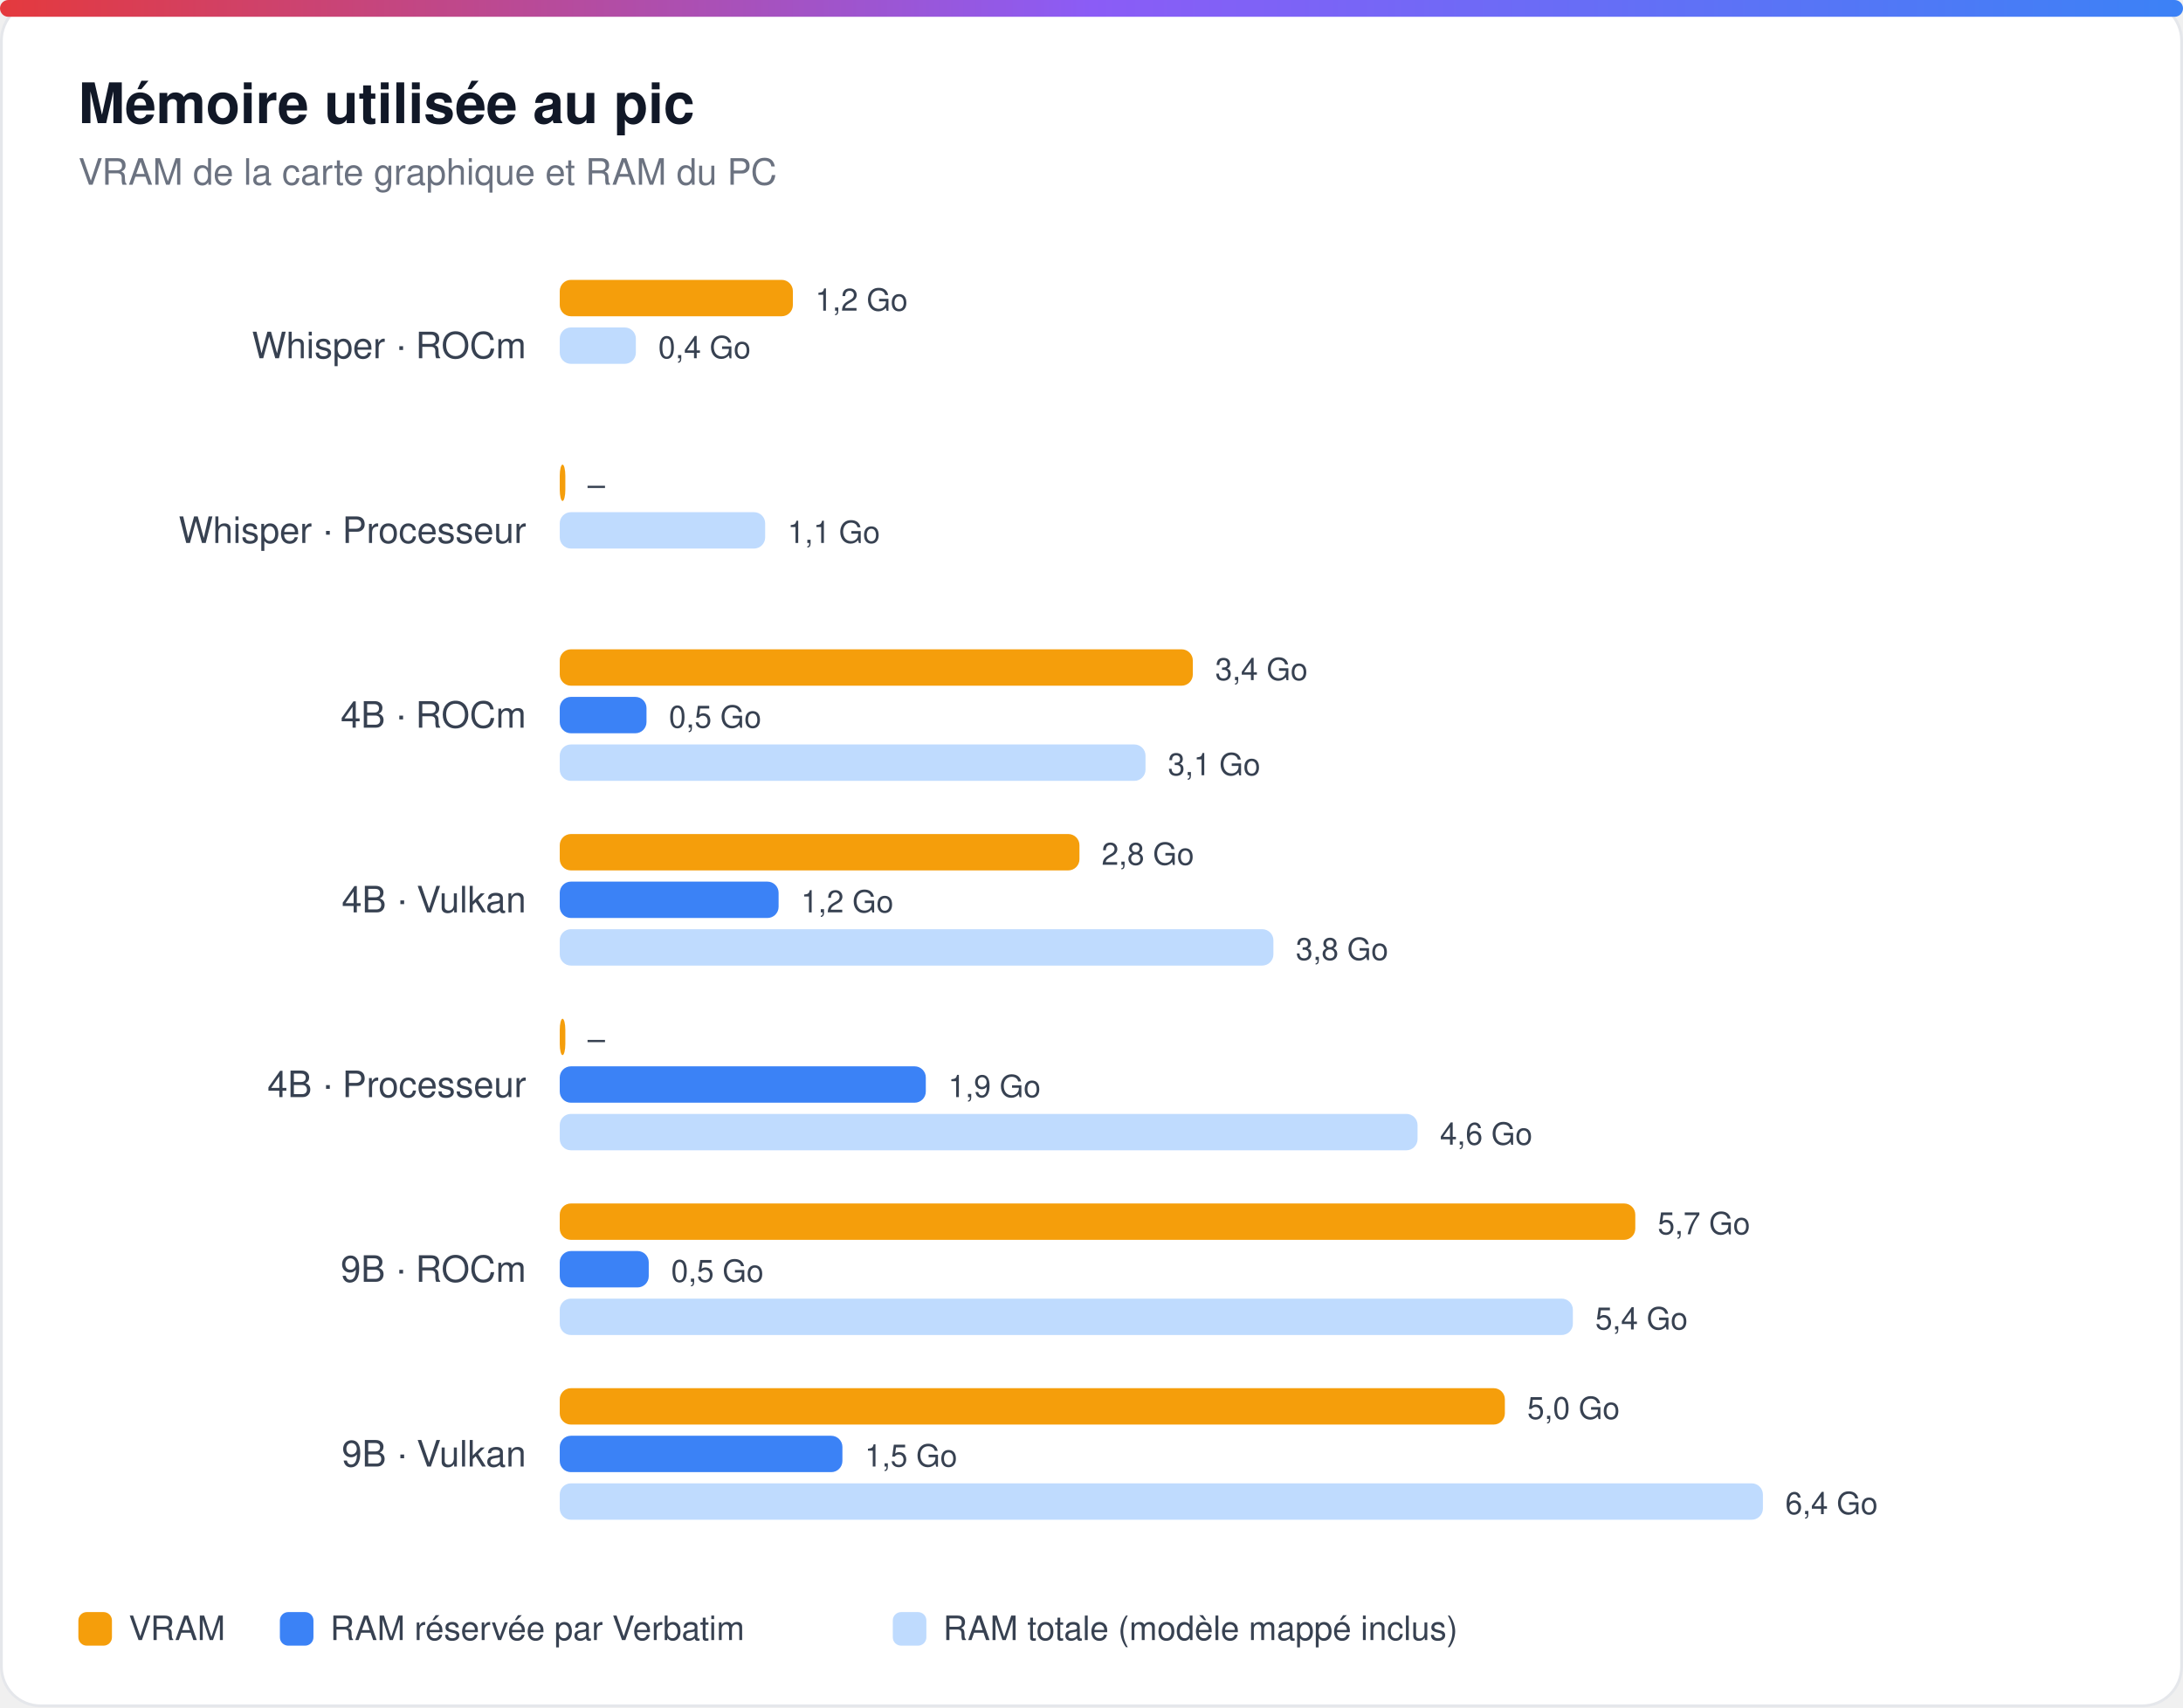
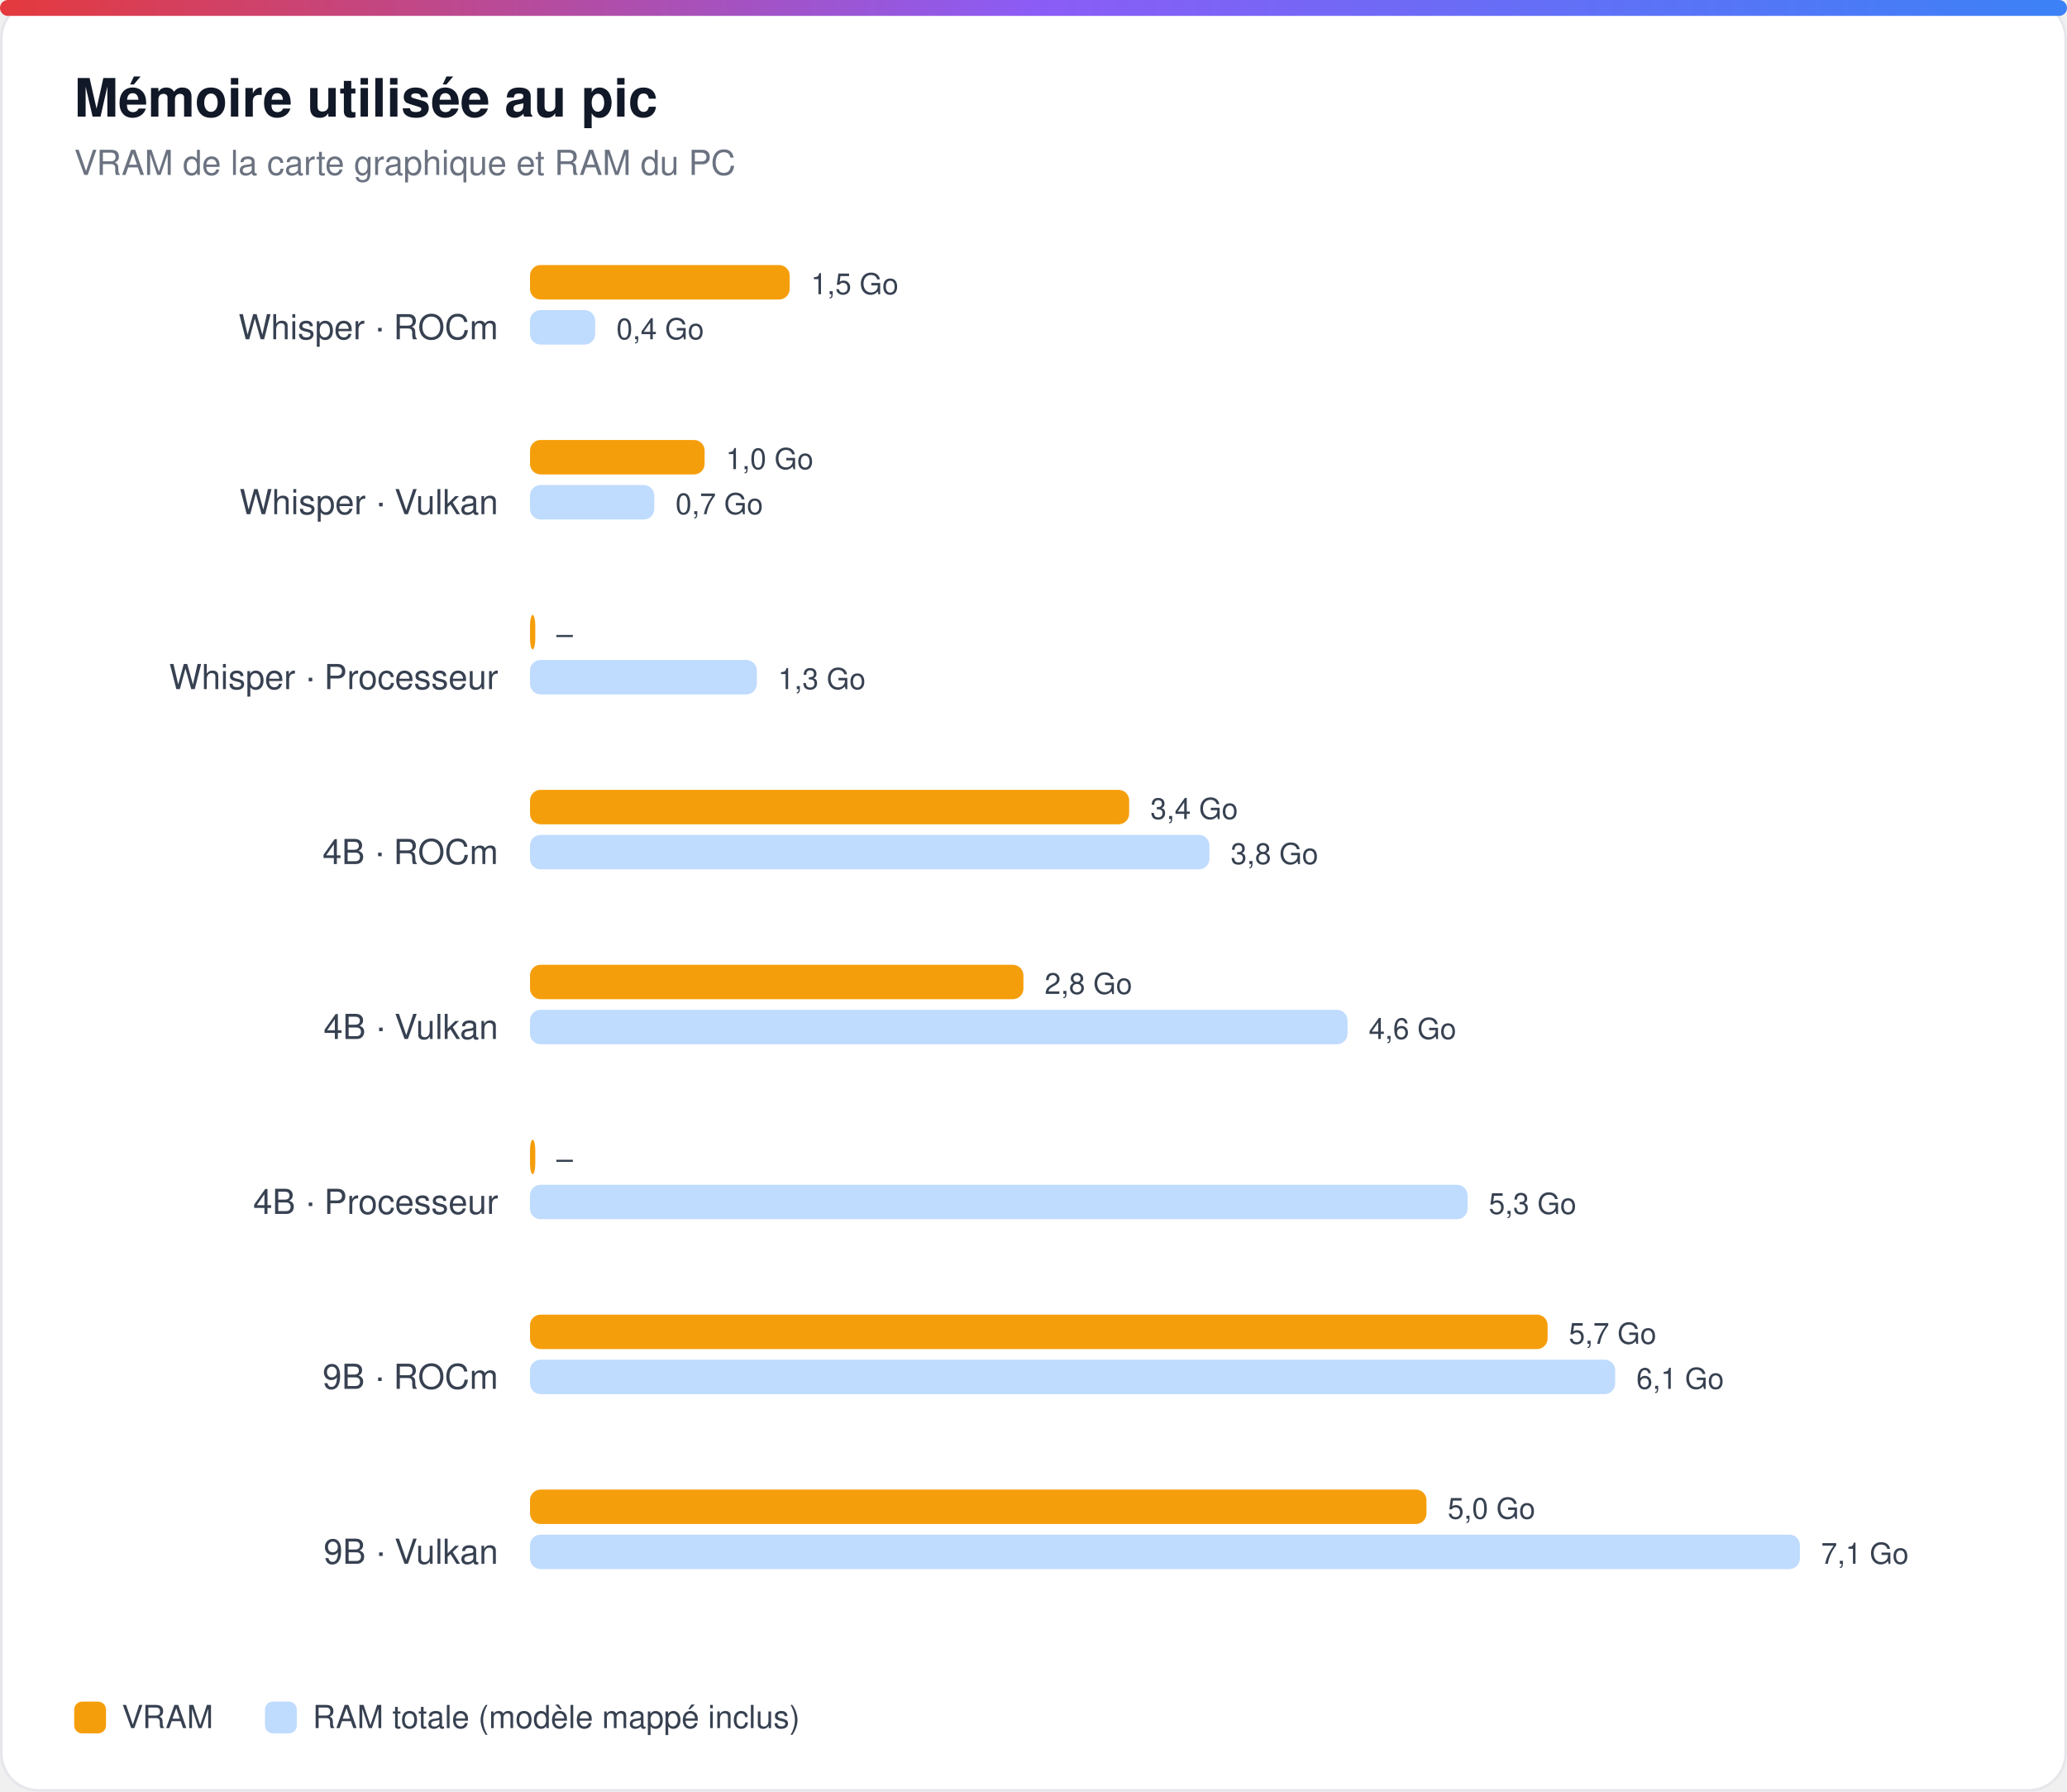
- <svg xmlns="http://www.w3.org/2000/svg" width="780" height="610" viewBox="0 0 780 610" font-family="Segoe UI, -apple-system, Helvetica, Arial, sans-serif" role="img" aria-label="Mémoire utilisée au pic">
-   <rect x="0.5" y="0.5" width="779" height="609" rx="14" fill="#FFFFFF" stroke="#E5E7EB" />
+ <svg xmlns="http://www.w3.org/2000/svg" width="780" height="676" viewBox="0 0 780 676" font-family="Segoe UI, -apple-system, Helvetica, Arial, sans-serif" role="img" aria-label="Mémoire utilisée au pic">
+   <rect x="0.5" y="0.5" width="779" height="675" rx="14" fill="#FFFFFF" stroke="#E5E7EB" />
  <rect x="0" y="0" width="780" height="6" rx="3" fill="url(#g)" />
  <defs>
    <linearGradient id="g" x1="0" x2="1">
      <stop offset="0" stop-color="#E5393C" />
      <stop offset="0.5" stop-color="#8B5CF6" />
      <stop offset="1" stop-color="#3B82F6" />
    </linearGradient>
  </defs>
  <text x="28" y="44" font-size="20" font-weight="700" fill="#111827">Mémoire utilisée au pic</text>
  <text x="28" y="66" font-size="13" fill="#6B7280">VRAM de la carte graphique et RAM du PC</text>
  <text x="188" y="128" font-size="13" fill="#374151" text-anchor="end">Whisper · ROCm</text>
-   <rect x="200" y="100" width="83.3" height="13" rx="4" fill="#F59E0B" />
-   <text x="291.3" y="111" font-size="11" fill="#374151">1,2 Go</text>
-   <rect x="200" y="117" width="27.2" height="13" rx="4" fill="#BFDBFE" />
-   <text x="235.2" y="128" font-size="11" fill="#374151">0,4 Go</text>
-   <text x="188" y="194" font-size="13" fill="#374151" text-anchor="end">Whisper · Processeur</text>
-   <rect x="200" y="166" width="2.0" height="13" rx="4" fill="#F59E0B" />
-   <text x="210.0" y="177" font-size="11" fill="#374151">–</text>
-   <rect x="200" y="183" width="73.4" height="13" rx="4" fill="#BFDBFE" />
-   <text x="281.4" y="194" font-size="11" fill="#374151">1,1 Go</text>
-   <text x="188" y="260" font-size="13" fill="#374151" text-anchor="end">4B · ROCm</text>
-   <rect x="200" y="232" width="226.2" height="13" rx="4" fill="#F59E0B" />
-   <text x="434.2" y="243" font-size="11" fill="#374151">3,4 Go</text>
-   <rect x="200" y="249" width="31.0" height="13" rx="4" fill="#3B82F6" />
-   <text x="239.0" y="260" font-size="11" fill="#374151">0,5 Go</text>
-   <rect x="200" y="266" width="209.3" height="13" rx="4" fill="#BFDBFE" />
-   <text x="417.3" y="277" font-size="11" fill="#374151">3,1 Go</text>
-   <text x="188" y="326" font-size="13" fill="#374151" text-anchor="end">4B · Vulkan</text>
-   <rect x="200" y="298" width="185.7" height="13" rx="4" fill="#F59E0B" />
-   <text x="393.6" y="309" font-size="11" fill="#374151">2,8 Go</text>
-   <rect x="200" y="315" width="78.2" height="13" rx="4" fill="#3B82F6" />
-   <text x="286.2" y="326" font-size="11" fill="#374151">1,2 Go</text>
-   <rect x="200" y="332" width="255.0" height="13" rx="4" fill="#BFDBFE" />
-   <text x="463.0" y="343" font-size="11" fill="#374151">3,8 Go</text>
-   <text x="188" y="392" font-size="13" fill="#374151" text-anchor="end">4B · Processeur</text>
-   <rect x="200" y="364" width="2.0" height="13" rx="4" fill="#F59E0B" />
-   <text x="210.0" y="375" font-size="11" fill="#374151">–</text>
-   <rect x="200" y="381" width="130.8" height="13" rx="4" fill="#3B82F6" />
-   <text x="338.8" y="392" font-size="11" fill="#374151">1,9 Go</text>
-   <rect x="200" y="398" width="306.5" height="13" rx="4" fill="#BFDBFE" />
-   <text x="514.5" y="409" font-size="11" fill="#374151">4,6 Go</text>
-   <text x="188" y="458" font-size="13" fill="#374151" text-anchor="end">9B · ROCm</text>
-   <rect x="200" y="430" width="384.3" height="13" rx="4" fill="#F59E0B" />
-   <text x="592.3" y="441" font-size="11" fill="#374151">5,7 Go</text>
-   <rect x="200" y="447" width="31.8" height="13" rx="4" fill="#3B82F6" />
-   <text x="239.8" y="458" font-size="11" fill="#374151">0,5 Go</text>
-   <rect x="200" y="464" width="362.0" height="13" rx="4" fill="#BFDBFE" />
-   <text x="570.0" y="475" font-size="11" fill="#374151">5,4 Go</text>
-   <text x="188" y="524" font-size="13" fill="#374151" text-anchor="end">9B · Vulkan</text>
-   <rect x="200" y="496" width="337.7" height="13" rx="4" fill="#F59E0B" />
-   <text x="545.7" y="507" font-size="11" fill="#374151">5,0 Go</text>
-   <rect x="200" y="513" width="101.0" height="13" rx="4" fill="#3B82F6" />
-   <text x="309.0" y="524" font-size="11" fill="#374151">1,5 Go</text>
-   <rect x="200" y="530" width="429.9" height="13" rx="4" fill="#BFDBFE" />
-   <text x="637.9" y="541" font-size="11" fill="#374151">6,4 Go</text>
-   <rect x="28" y="576" width="12" height="12" rx="3" fill="#F59E0B" />
-   <text x="46" y="586" font-size="12" fill="#374151">VRAM</text>
-   <rect x="100" y="576" width="12" height="12" rx="3" fill="#3B82F6" />
-   <text x="118" y="586" font-size="12" fill="#374151">RAM réservée par Verbatim</text>
-   <rect x="319" y="576" width="12" height="12" rx="3" fill="#BFDBFE" />
-   <text x="337" y="586" font-size="12" fill="#374151">RAM totale (modèle mappé inclus)</text>
+   <rect x="200" y="100" width="98.0" height="13" rx="4" fill="#F59E0B" />
+   <text x="306.0" y="111" font-size="11" fill="#374151">1,5 Go</text>
+   <rect x="200" y="117" width="24.6" height="13" rx="4" fill="#BFDBFE" />
+   <text x="232.6" y="128" font-size="11" fill="#374151">0,4 Go</text>
+   <text x="188" y="194" font-size="13" fill="#374151" text-anchor="end">Whisper · Vulkan</text>
+   <rect x="200" y="166" width="65.9" height="13" rx="4" fill="#F59E0B" />
+   <text x="273.9" y="177" font-size="11" fill="#374151">1,0 Go</text>
+   <rect x="200" y="183" width="46.9" height="13" rx="4" fill="#BFDBFE" />
+   <text x="254.9" y="194" font-size="11" fill="#374151">0,7 Go</text>
+   <text x="188" y="260" font-size="13" fill="#374151" text-anchor="end">Whisper · Processeur</text>
+   <rect x="200" y="232" width="2.0" height="13" rx="4" fill="#F59E0B" />
+   <text x="210.0" y="243" font-size="11" fill="#374151">–</text>
+   <rect x="200" y="249" width="85.6" height="13" rx="4" fill="#BFDBFE" />
+   <text x="293.6" y="260" font-size="11" fill="#374151">1,3 Go</text>
+   <text x="188" y="326" font-size="13" fill="#374151" text-anchor="end">4B · ROCm</text>
+   <rect x="200" y="298" width="226.1" height="13" rx="4" fill="#F59E0B" />
+   <text x="434.1" y="309" font-size="11" fill="#374151">3,4 Go</text>
+   <rect x="200" y="315" width="256.4" height="13" rx="4" fill="#BFDBFE" />
+   <text x="464.4" y="326" font-size="11" fill="#374151">3,8 Go</text>
+   <text x="188" y="392" font-size="13" fill="#374151" text-anchor="end">4B · Vulkan</text>
+   <rect x="200" y="364" width="186.2" height="13" rx="4" fill="#F59E0B" />
+   <text x="394.2" y="375" font-size="11" fill="#374151">2,8 Go</text>
+   <rect x="200" y="381" width="308.5" height="13" rx="4" fill="#BFDBFE" />
+   <text x="516.5" y="392" font-size="11" fill="#374151">4,6 Go</text>
+   <text x="188" y="458" font-size="13" fill="#374151" text-anchor="end">4B · Processeur</text>
+   <rect x="200" y="430" width="2.0" height="13" rx="4" fill="#F59E0B" />
+   <text x="210.0" y="441" font-size="11" fill="#374151">–</text>
+   <rect x="200" y="447" width="353.8" height="13" rx="4" fill="#BFDBFE" />
+   <text x="561.8" y="458" font-size="11" fill="#374151">5,3 Go</text>
+   <text x="188" y="524" font-size="13" fill="#374151" text-anchor="end">9B · ROCm</text>
+   <rect x="200" y="496" width="384.0" height="13" rx="4" fill="#F59E0B" />
+   <text x="592.0" y="507" font-size="11" fill="#374151">5,7 Go</text>
+   <rect x="200" y="513" width="409.5" height="13" rx="4" fill="#BFDBFE" />
+   <text x="617.5" y="524" font-size="11" fill="#374151">6,1 Go</text>
+   <text x="188" y="590" font-size="13" fill="#374151" text-anchor="end">9B · Vulkan</text>
+   <rect x="200" y="562" width="338.3" height="13" rx="4" fill="#F59E0B" />
+   <text x="546.3" y="573" font-size="11" fill="#374151">5,0 Go</text>
+   <rect x="200" y="579" width="479.2" height="13" rx="4" fill="#BFDBFE" />
+   <text x="687.2" y="590" font-size="11" fill="#374151">7,1 Go</text>
+   <rect x="28" y="642" width="12" height="12" rx="3" fill="#F59E0B" />
+   <text x="46" y="652" font-size="12" fill="#374151">VRAM</text>
+   <rect x="100" y="642" width="12" height="12" rx="3" fill="#BFDBFE" />
+   <text x="118" y="652" font-size="12" fill="#374151">RAM totale (modèle mappé inclus)</text>
</svg>
